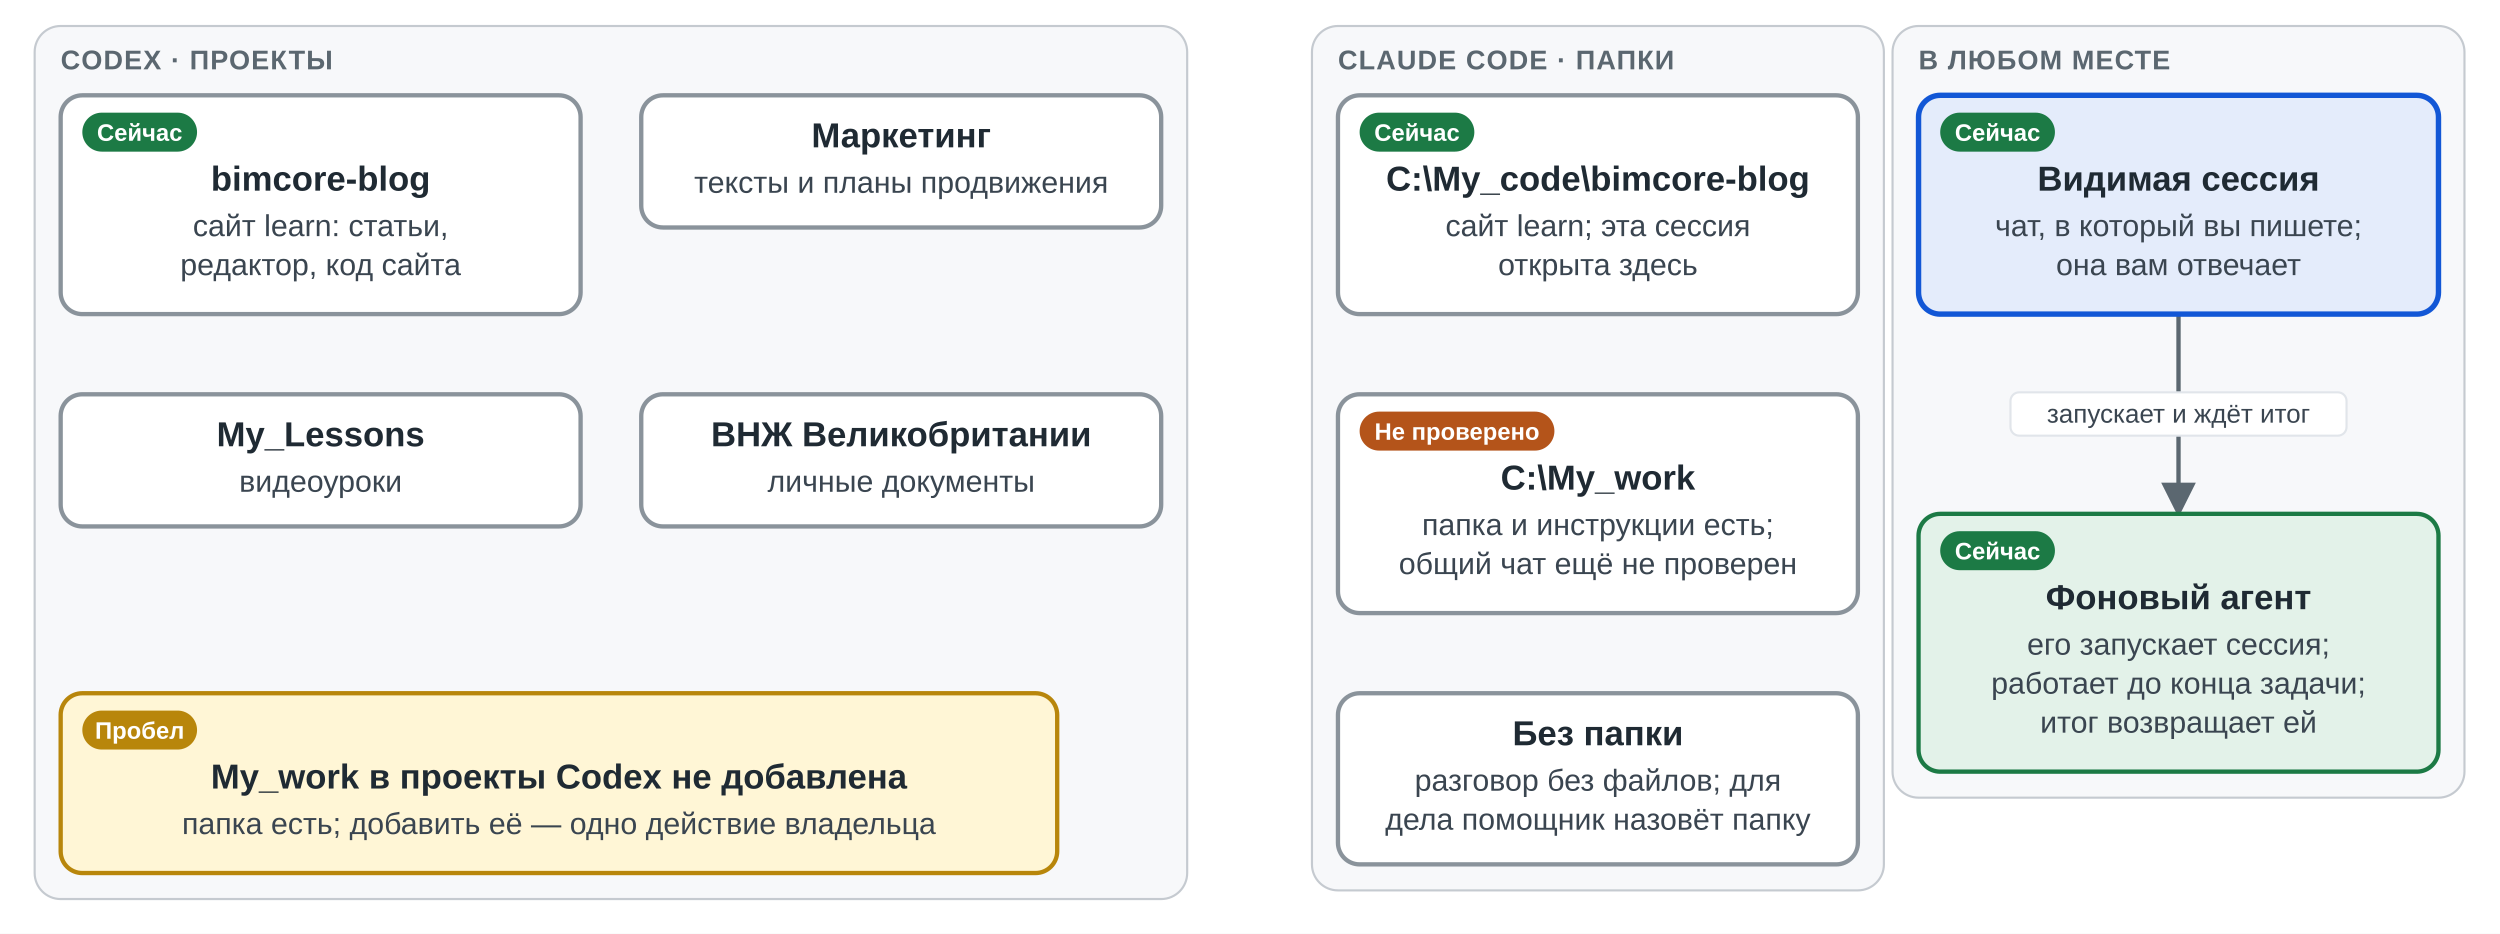
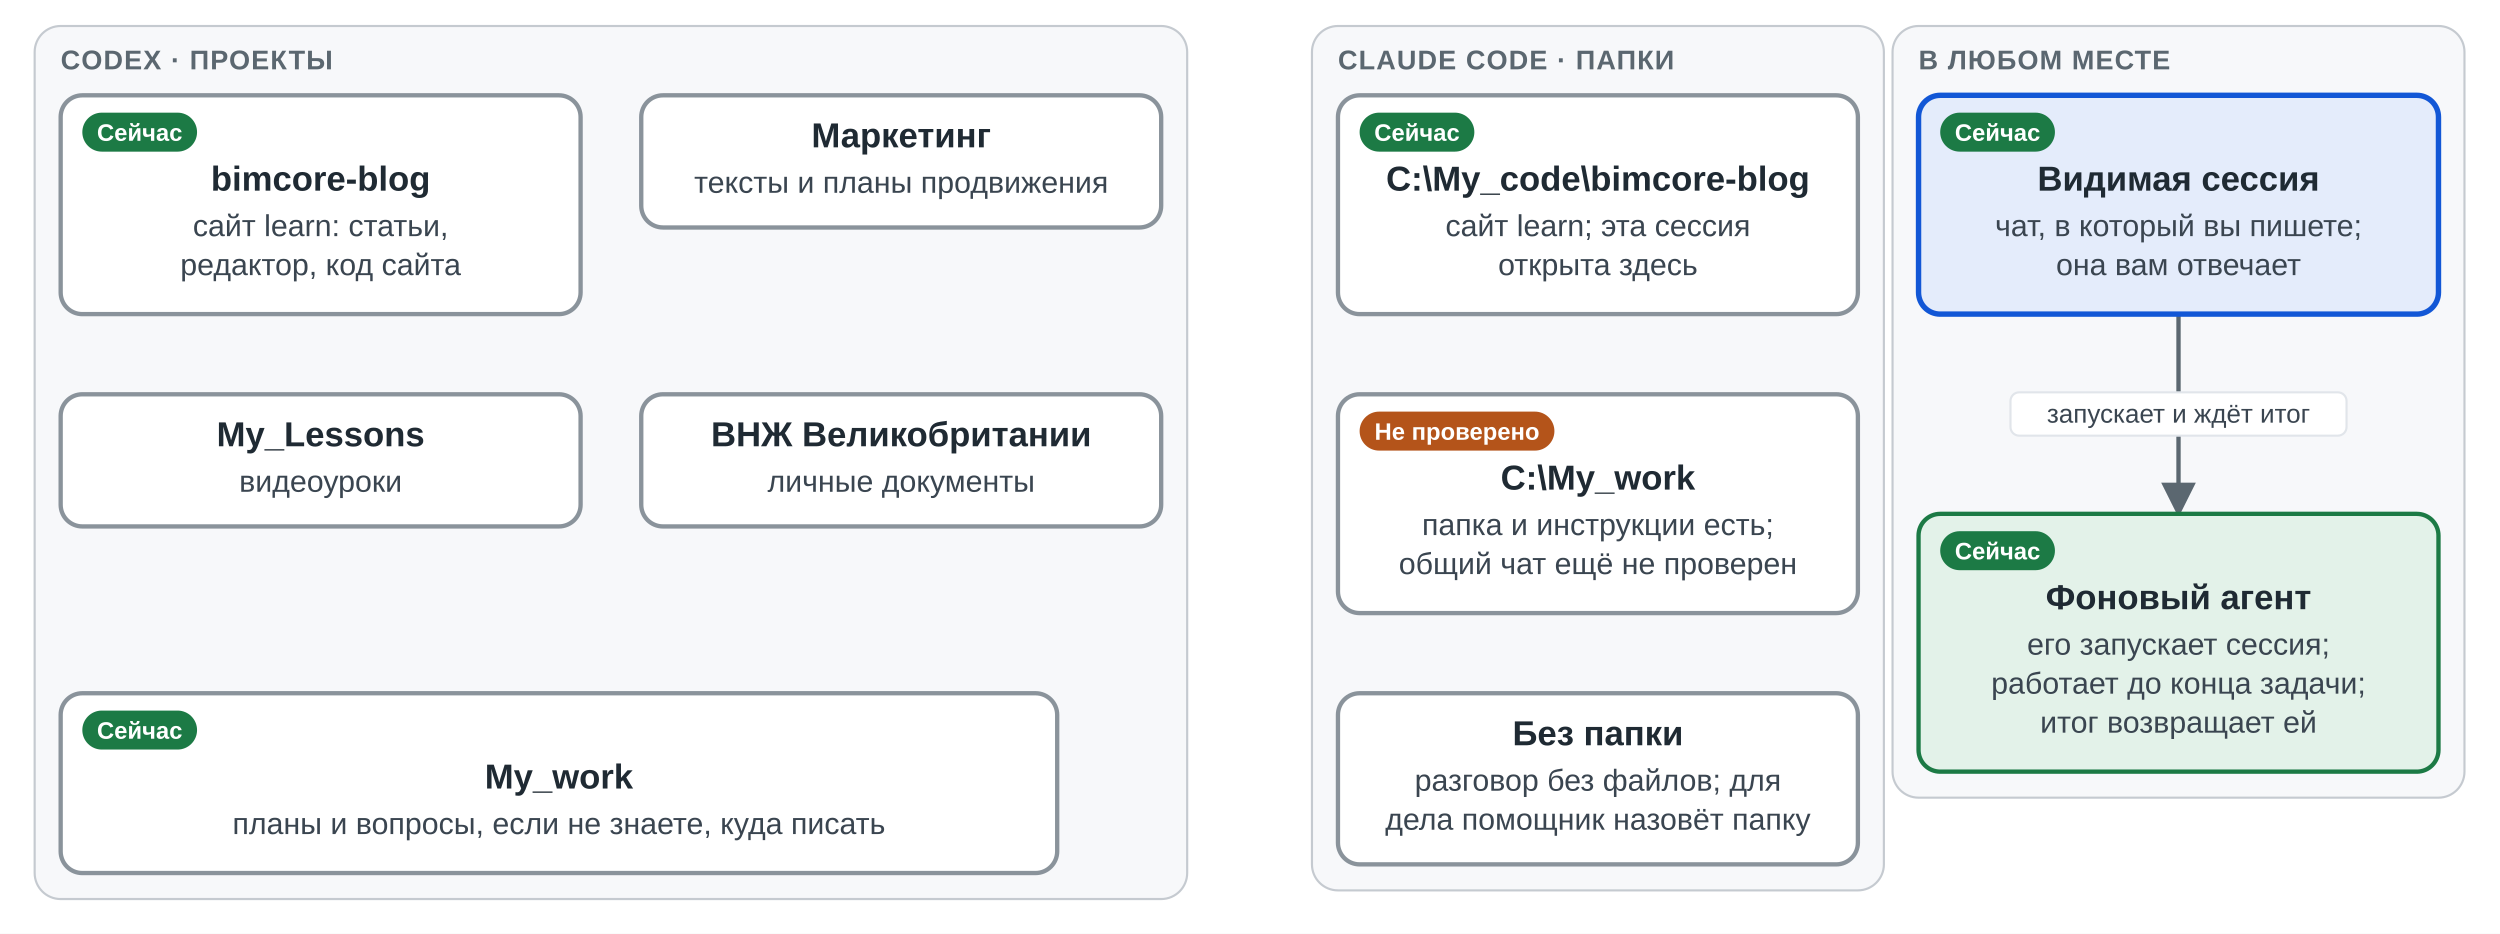
<svg xmlns="http://www.w3.org/2000/svg" viewBox="0 0 1154 431" width="1154" height="431" font-family="Segoe UI, Arial, sans-serif" font-size="16" role="img" aria-label="Где я работаю">
  <defs>
    <marker id="ai-places-arr" viewBox="0 0 10 10" refX="9" refY="5" markerWidth="8" markerHeight="8" orient="auto-start-reverse">
      <path d="M 0 0 L 10 5 L 0 10 z" fill="#5b6770" />
    </marker>
  </defs>
  <rect x="0" y="0" width="1154" height="431" fill="#ffffff" />
  <rect x="16" y="12" width="532" height="403" rx="12" fill="#f7f8fa" stroke="#c5cad0" />
  <text x="28" y="32" font-size="12.5" font-weight="700" fill="#5b6770" letter-spacing="0.5">CODEX · ПРОЕКТЫ</text>
  <rect x="605.6" y="12" width="264" height="399" rx="12" fill="#f7f8fa" stroke="#c5cad0" />
  <text x="617.6" y="32" font-size="12.5" font-weight="700" fill="#5b6770" letter-spacing="0.5">CLAUDE CODE · ПАПКИ</text>
  <rect x="873.6" y="12" width="264" height="356.2" rx="12" fill="#f7f8fa" stroke="#c5cad0" />
  <text x="885.6" y="32" font-size="12.5" font-weight="700" fill="#5b6770" letter-spacing="0.5">В ЛЮБОМ МЕСТЕ</text>
  <path d="M 1005.6 145 L 1005.6 237.2" fill="none" stroke="#5b6770" stroke-width="2" marker-end="url(#ai-places-arr)" />
  <rect x="28" y="44" width="240" height="101" rx="10" fill="#ffffff" stroke="#8a939b" stroke-width="2" />
  <rect x="38" y="52" width="52.96" height="18" rx="9" fill="#1c7a45" />
  <text x="64.48" y="65" text-anchor="middle" font-size="11" font-weight="700" fill="#fff">Сейчас</text>
  <text x="148" y="88" text-anchor="middle" font-weight="700" fill="#1f2a33">bimcore-blog</text>
  <text x="148" y="109" text-anchor="middle" font-size="14" fill="#3a4550">сайт learn: статьи,</text>
  <text x="148" y="127" text-anchor="middle" font-size="14" fill="#3a4550">редактор, код сайта</text>
  <rect x="296" y="44" width="240" height="61" rx="10" fill="#ffffff" stroke="#8a939b" stroke-width="2" />
  <text x="416" y="68" text-anchor="middle" font-weight="700" fill="#1f2a33">Маркетинг</text>
  <text x="416" y="89" text-anchor="middle" font-size="14" fill="#3a4550">тексты и планы продвижения</text>
  <rect x="28" y="182" width="240" height="61" rx="10" fill="#ffffff" stroke="#8a939b" stroke-width="2" />
  <text x="148" y="206" text-anchor="middle" font-weight="700" fill="#1f2a33">My_Lessons</text>
  <text x="148" y="227" text-anchor="middle" font-size="14" fill="#3a4550">видеоуроки</text>
  <rect x="296" y="182" width="240" height="61" rx="10" fill="#ffffff" stroke="#8a939b" stroke-width="2" />
  <text x="416" y="206" text-anchor="middle" font-weight="700" fill="#1f2a33">ВНЖ Великобритании</text>
  <text x="416" y="227" text-anchor="middle" font-size="14" fill="#3a4550">личные документы</text>
-   <rect x="28" y="320" width="460" height="83" rx="10" fill="#fff6d6" stroke="#b8860b" stroke-width="2" />
-   <rect x="38" y="328" width="52.96" height="18" rx="9" fill="#b8860b" />
-   <text x="64.48" y="341" text-anchor="middle" font-size="11" font-weight="700" fill="#fff">Пробел</text>
-   <text x="258" y="364" text-anchor="middle" font-weight="700" fill="#1f2a33">My_work в проекты Codex не добавлена</text>
-   <text x="258" y="385" text-anchor="middle" font-size="14" fill="#3a4550">папка есть; добавить её — одно действие владельца</text>
+   <rect x="28" y="320" width="460" height="83" rx="10" fill="#ffffff" stroke="#8a939b" stroke-width="2" />
+   <rect x="38" y="328" width="52.96" height="18" rx="9" fill="#1c7a45" />
+   <text x="64.48" y="341" text-anchor="middle" font-size="11" font-weight="700" fill="#fff">Сейчас</text>
+   <text x="258" y="364" text-anchor="middle" font-weight="700" fill="#1f2a33">My_work</text>
+   <text x="258" y="385" text-anchor="middle" font-size="14" fill="#3a4550">планы и вопросы, если не знаете, куда писать</text>
  <rect x="617.6" y="44" width="240" height="101" rx="10" fill="#ffffff" stroke="#8a939b" stroke-width="2" />
  <rect x="627.6" y="52" width="52.96" height="18" rx="9" fill="#1c7a45" />
  <text x="654.08" y="65" text-anchor="middle" font-size="11" font-weight="700" fill="#fff">Сейчас</text>
  <text x="737.6" y="88" text-anchor="middle" font-weight="700" fill="#1f2a33">C:\My_code\bimcore-blog</text>
  <text x="737.6" y="109" text-anchor="middle" font-size="14" fill="#3a4550">сайт learn; эта сессия</text>
  <text x="737.6" y="127" text-anchor="middle" font-size="14" fill="#3a4550">открыта здесь</text>
  <rect x="617.6" y="182" width="240" height="101" rx="10" fill="#ffffff" stroke="#8a939b" stroke-width="2" />
  <rect x="627.6" y="190" width="89.92" height="18" rx="9" fill="#b4541a" />
  <text x="672.56" y="203" text-anchor="middle" font-size="11" font-weight="700" fill="#fff">Не проверено</text>
  <text x="737.6" y="226" text-anchor="middle" font-weight="700" fill="#1f2a33">C:\My_work</text>
  <text x="737.6" y="247" text-anchor="middle" font-size="14" fill="#3a4550">папка и инструкции есть;</text>
  <text x="737.6" y="265" text-anchor="middle" font-size="14" fill="#3a4550">общий чат ещё не проверен</text>
  <rect x="617.6" y="320" width="240" height="79" rx="10" fill="#ffffff" stroke="#8a939b" stroke-width="2" />
  <text x="737.6" y="344" text-anchor="middle" font-weight="700" fill="#1f2a33">Без папки</text>
  <text x="737.6" y="365" text-anchor="middle" font-size="14" fill="#3a4550">разговор без файлов; для</text>
  <text x="737.6" y="383" text-anchor="middle" font-size="14" fill="#3a4550">дела помощник назовёт папку</text>
  <rect x="885.6" y="44" width="240" height="101" rx="10" fill="#e4ecfb" stroke="#1257d6" stroke-width="2.5" />
  <rect x="895.6" y="52" width="52.96" height="18" rx="9" fill="#1c7a45" />
  <text x="922.08" y="65" text-anchor="middle" font-size="11" font-weight="700" fill="#fff">Сейчас</text>
  <text x="1005.6" y="88" text-anchor="middle" font-weight="700" fill="#1f2a33">Видимая сессия</text>
  <text x="1005.6" y="109" text-anchor="middle" font-size="14" fill="#3a4550">чат, в который вы пишете;</text>
  <text x="1005.6" y="127" text-anchor="middle" font-size="14" fill="#3a4550">она вам отвечает</text>
  <rect x="885.6" y="237.2" width="240" height="119" rx="10" fill="#e3f2e9" stroke="#1c7a45" stroke-width="2" />
  <rect x="895.6" y="245.2" width="52.96" height="18" rx="9" fill="#1c7a45" />
  <text x="922.08" y="258.2" text-anchor="middle" font-size="11" font-weight="700" fill="#fff">Сейчас</text>
  <text x="1005.6" y="281.2" text-anchor="middle" font-weight="700" fill="#1f2a33">Фоновый агент</text>
  <text x="1005.6" y="302.2" text-anchor="middle" font-size="14" fill="#3a4550">его запускает сессия;</text>
  <text x="1005.6" y="320.2" text-anchor="middle" font-size="14" fill="#3a4550">работает до конца задачи;</text>
  <text x="1005.6" y="338.2" text-anchor="middle" font-size="14" fill="#3a4550">итог возвращает ей</text>
  <rect x="928.04" y="181.1" width="155.12" height="20" rx="4" fill="#ffffff" stroke="#e1e5ea" />
  <text x="1005.6" y="195.1" text-anchor="middle" font-size="12" fill="#3a4550">запускает и ждёт итог</text>
</svg>
